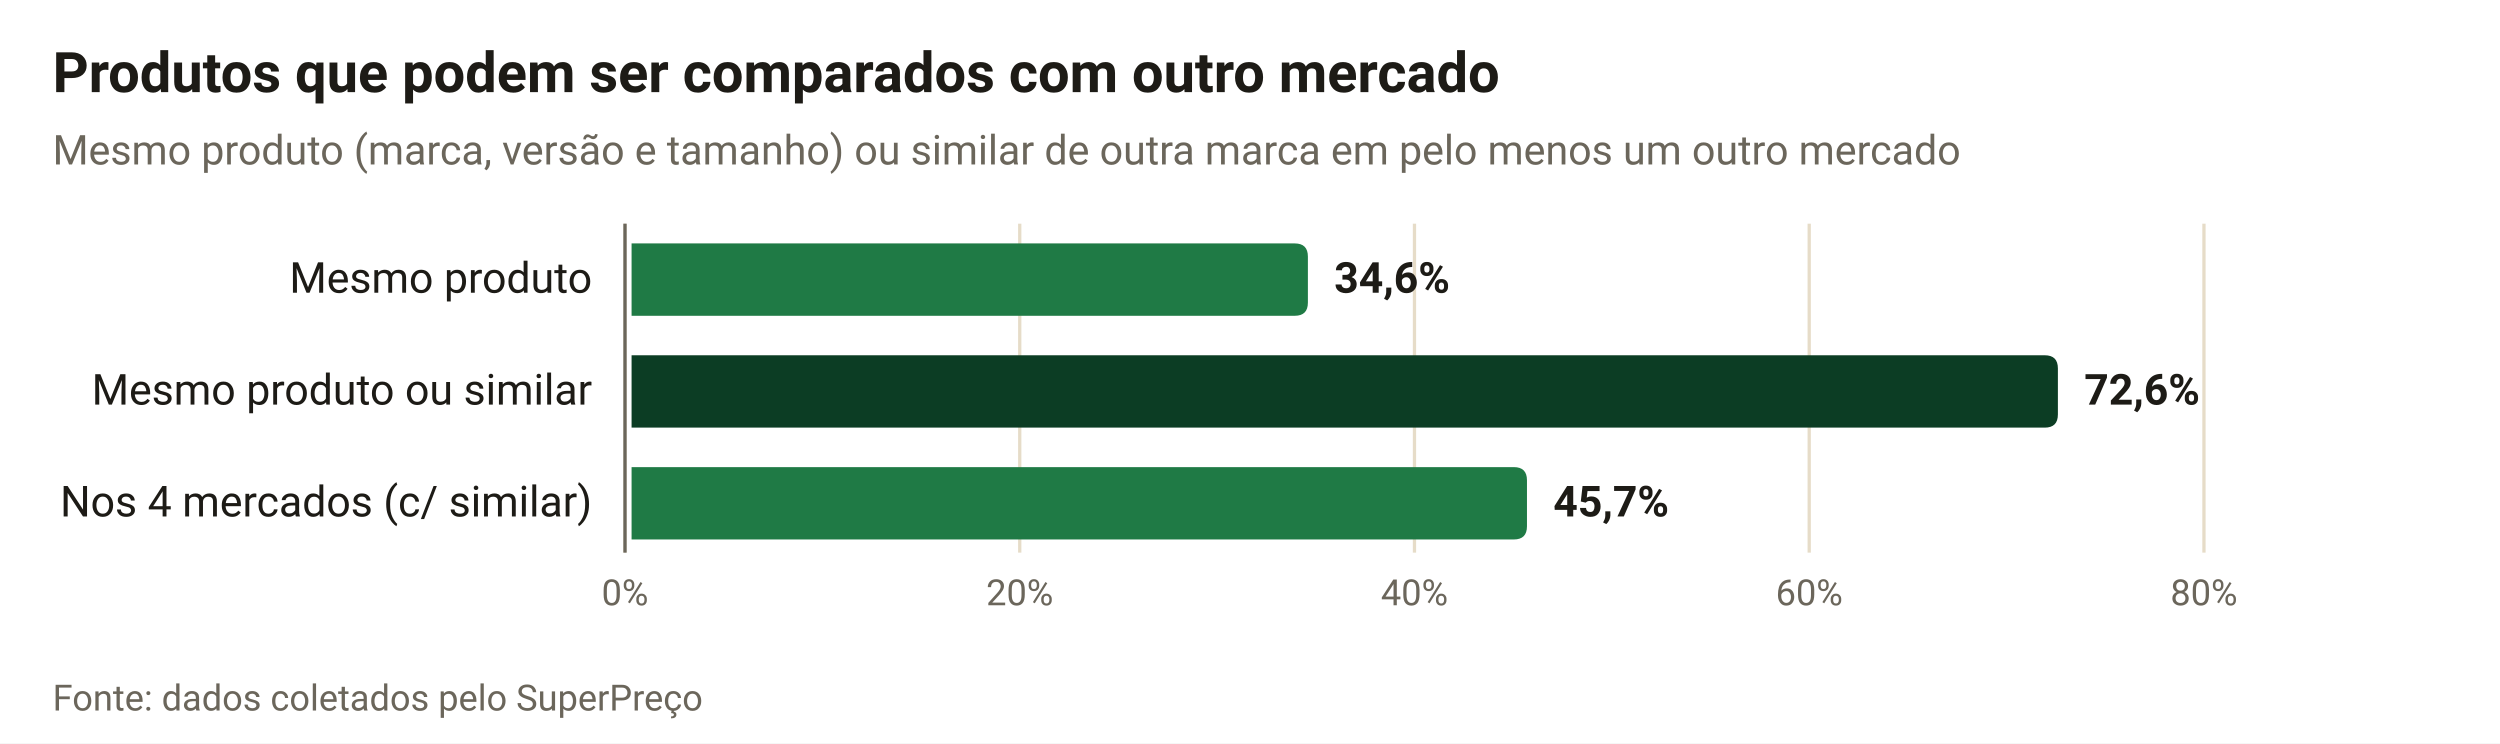
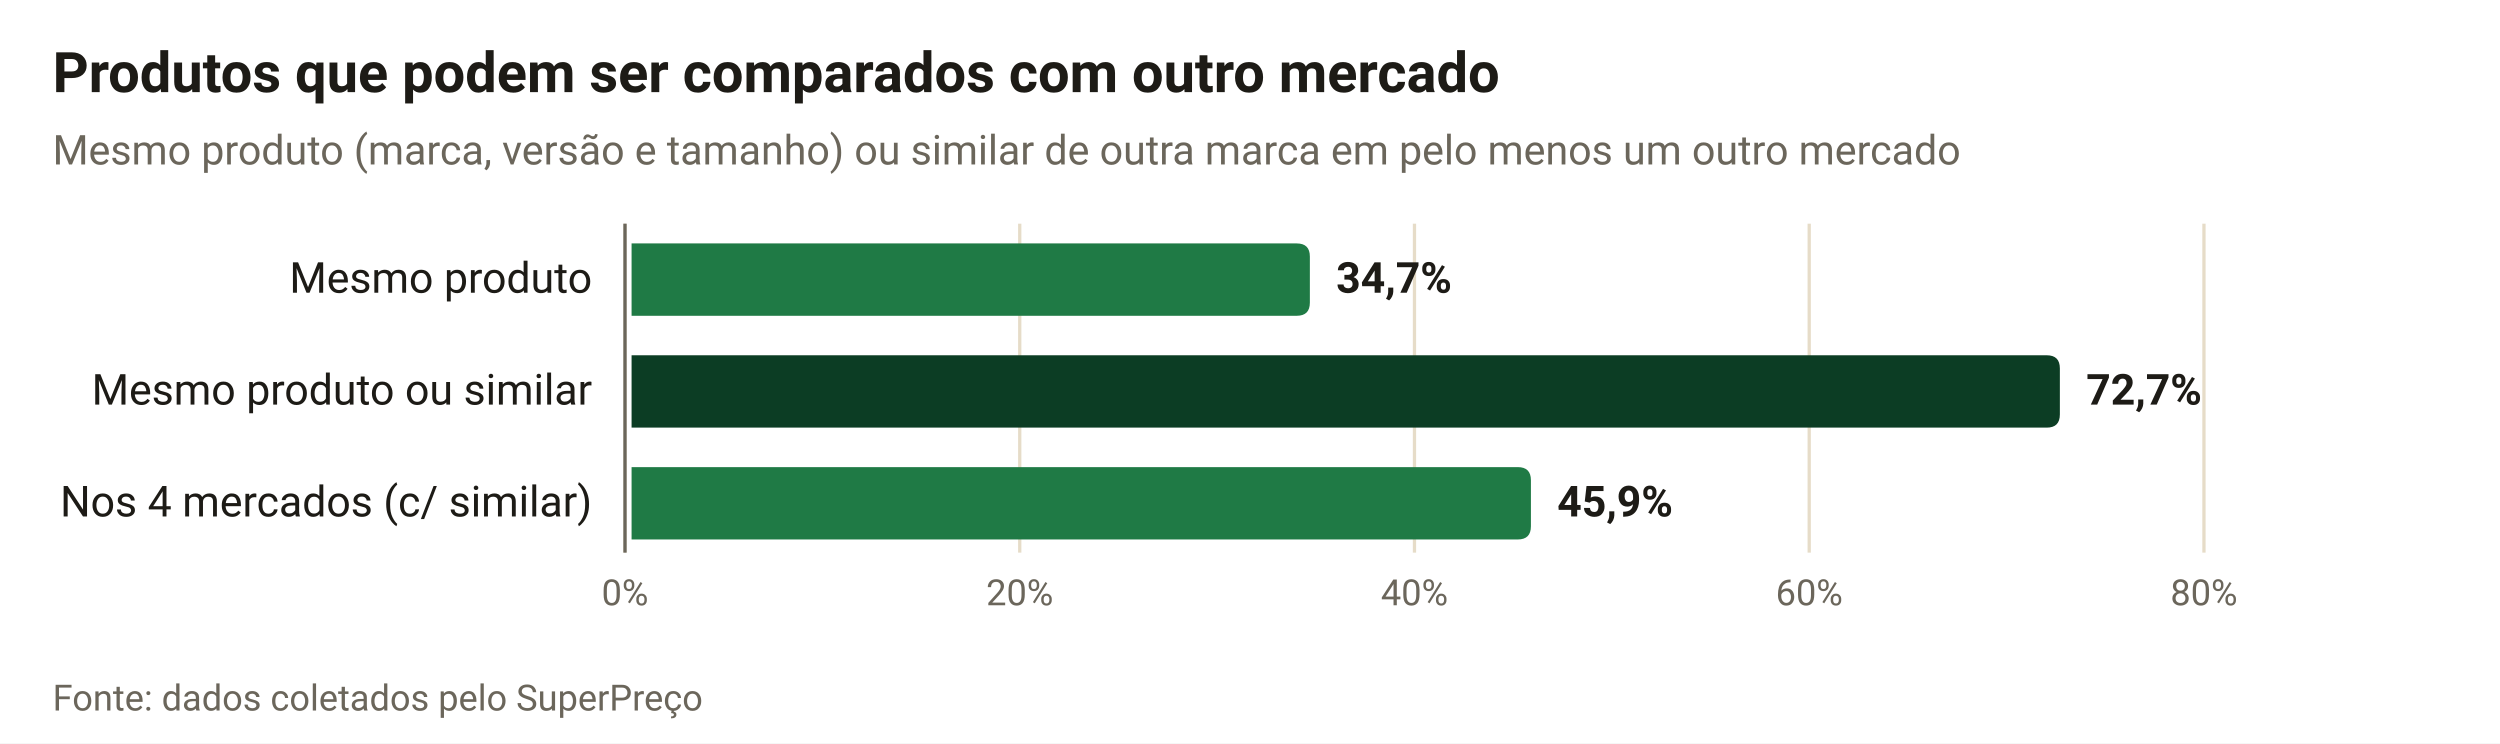
<svg xmlns="http://www.w3.org/2000/svg" width="760" height="226" viewBox="0 0 760 226" font-family="'Segoe UI', Roboto, 'Helvetica Neue', Arial, sans-serif" role="img" aria-label="Produtos que podem ser comparados com outro mercado">
  <rect width="760" height="226" fill="#ffffff" />
  <text x="16" y="28" font-size="17" font-weight="700" fill="#1d1b16">Produtos que podem ser comparados com outro mercado</text>
  <text x="16" y="50" font-size="12.5" fill="#6b665b">Mesmo produto (marca, versão e tamanho) ou similar de outra marca em pelo menos um outro mercado</text>
  <line x1="190" y1="68" x2="190" y2="168" stroke="#e6dcc8" stroke-width="1" />
  <text x="190" y="184" font-size="11" fill="#6b665b" text-anchor="middle">0%</text>
  <line x1="310" y1="68" x2="310" y2="168" stroke="#e6dcc8" stroke-width="1" />
  <text x="310" y="184" font-size="11" fill="#6b665b" text-anchor="middle">20%</text>
  <line x1="430" y1="68" x2="430" y2="168" stroke="#e6dcc8" stroke-width="1" />
  <text x="430" y="184" font-size="11" fill="#6b665b" text-anchor="middle">40%</text>
  <line x1="550" y1="68" x2="550" y2="168" stroke="#e6dcc8" stroke-width="1" />
  <text x="550" y="184" font-size="11" fill="#6b665b" text-anchor="middle">60%</text>
  <line x1="670" y1="68" x2="670" y2="168" stroke="#e6dcc8" stroke-width="1" />
  <text x="670" y="184" font-size="11" fill="#6b665b" text-anchor="middle">80%</text>
  <line x1="190" y1="68" x2="190" y2="168" stroke="#6b665b" stroke-width="1" />
  <text x="180" y="89" font-size="13" fill="#1d1b16" text-anchor="end">Mesmo produto</text>
-   <path d="M192,74 H393.6 Q397.6,74 397.6,78 V92 Q397.6,96 393.6,96 H192 Z" fill="#1f7a45" />
-   <text x="405.6" y="89" font-size="13" font-weight="600" fill="#1d1b16">34,6%</text>
+   <path d="M192,74 H394.2 Q398.2,74 398.2,78 V92 Q398.2,96 394.2,96 H192 Z" fill="#1f7a45" />
+   <text x="406.2" y="89" font-size="13" font-weight="600" fill="#1d1b16">34,7%</text>
  <text x="180" y="123" font-size="13" fill="#1d1b16" text-anchor="end">Mesmo produto ou similar</text>
-   <path d="M192,108 H621.6 Q625.6,108 625.6,112 V126 Q625.6,130 621.6,130 H192 Z" fill="#0c3d24" />
-   <text x="633.6" y="123" font-size="13" font-weight="600" fill="#1d1b16">72,6%</text>
+   <path d="M192,108 H622.2 Q626.2,108 626.2,112 V126 Q626.2,130 622.2,130 H192 Z" fill="#0c3d24" />
+   <text x="634.2" y="123" font-size="13" font-weight="600" fill="#1d1b16">72,7%</text>
  <text x="180" y="157" font-size="13" fill="#1d1b16" text-anchor="end">Nos 4 mercados (c/ similar)</text>
-   <path d="M192,142 H460.2 Q464.2,142 464.2,146 V160 Q464.2,164 460.2,164 H192 Z" fill="#1f7a45" />
-   <text x="472.2" y="157" font-size="13" font-weight="600" fill="#1d1b16">45,7%</text>
+   <path d="M192,142 H461.4 Q465.4,142 465.4,146 V160 Q465.4,164 461.4,164 H192 Z" fill="#1f7a45" />
+   <text x="473.4" y="157" font-size="13" font-weight="600" fill="#1d1b16">45,9%</text>
  <text x="16" y="216" font-size="11" fill="#6b665b">Fonte: dados coletados pelo SuperPreço</text>
</svg>
